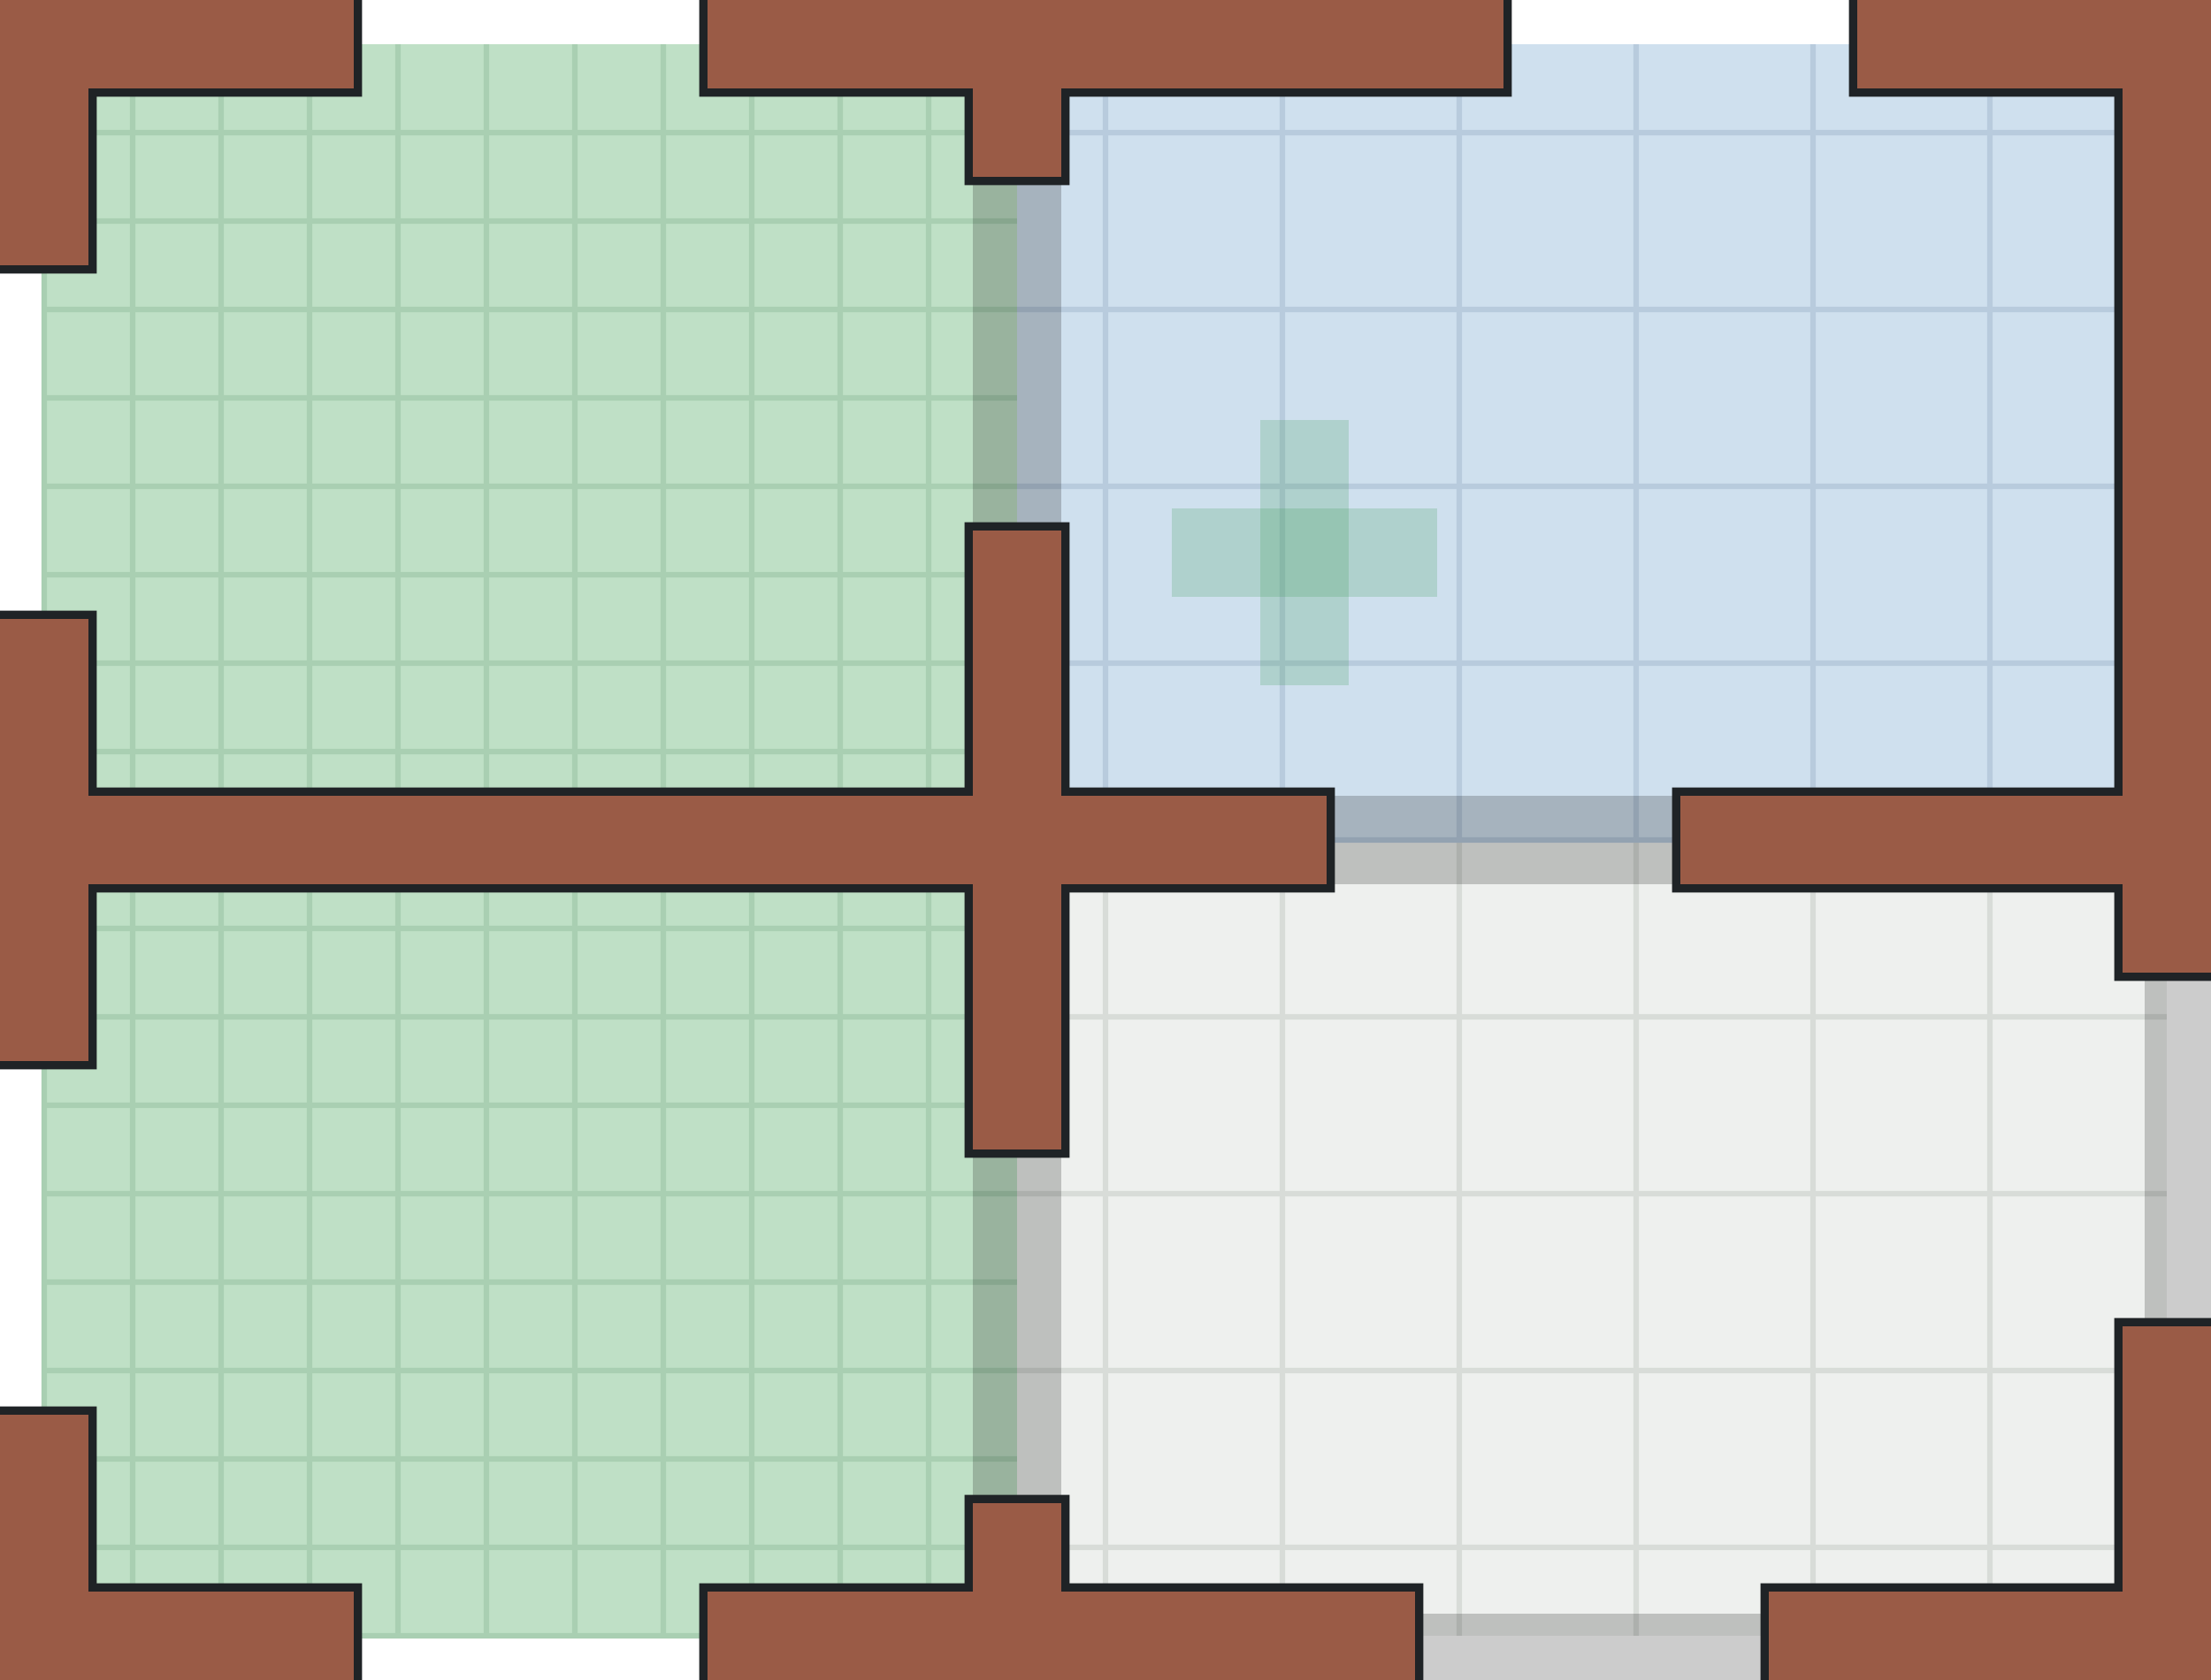
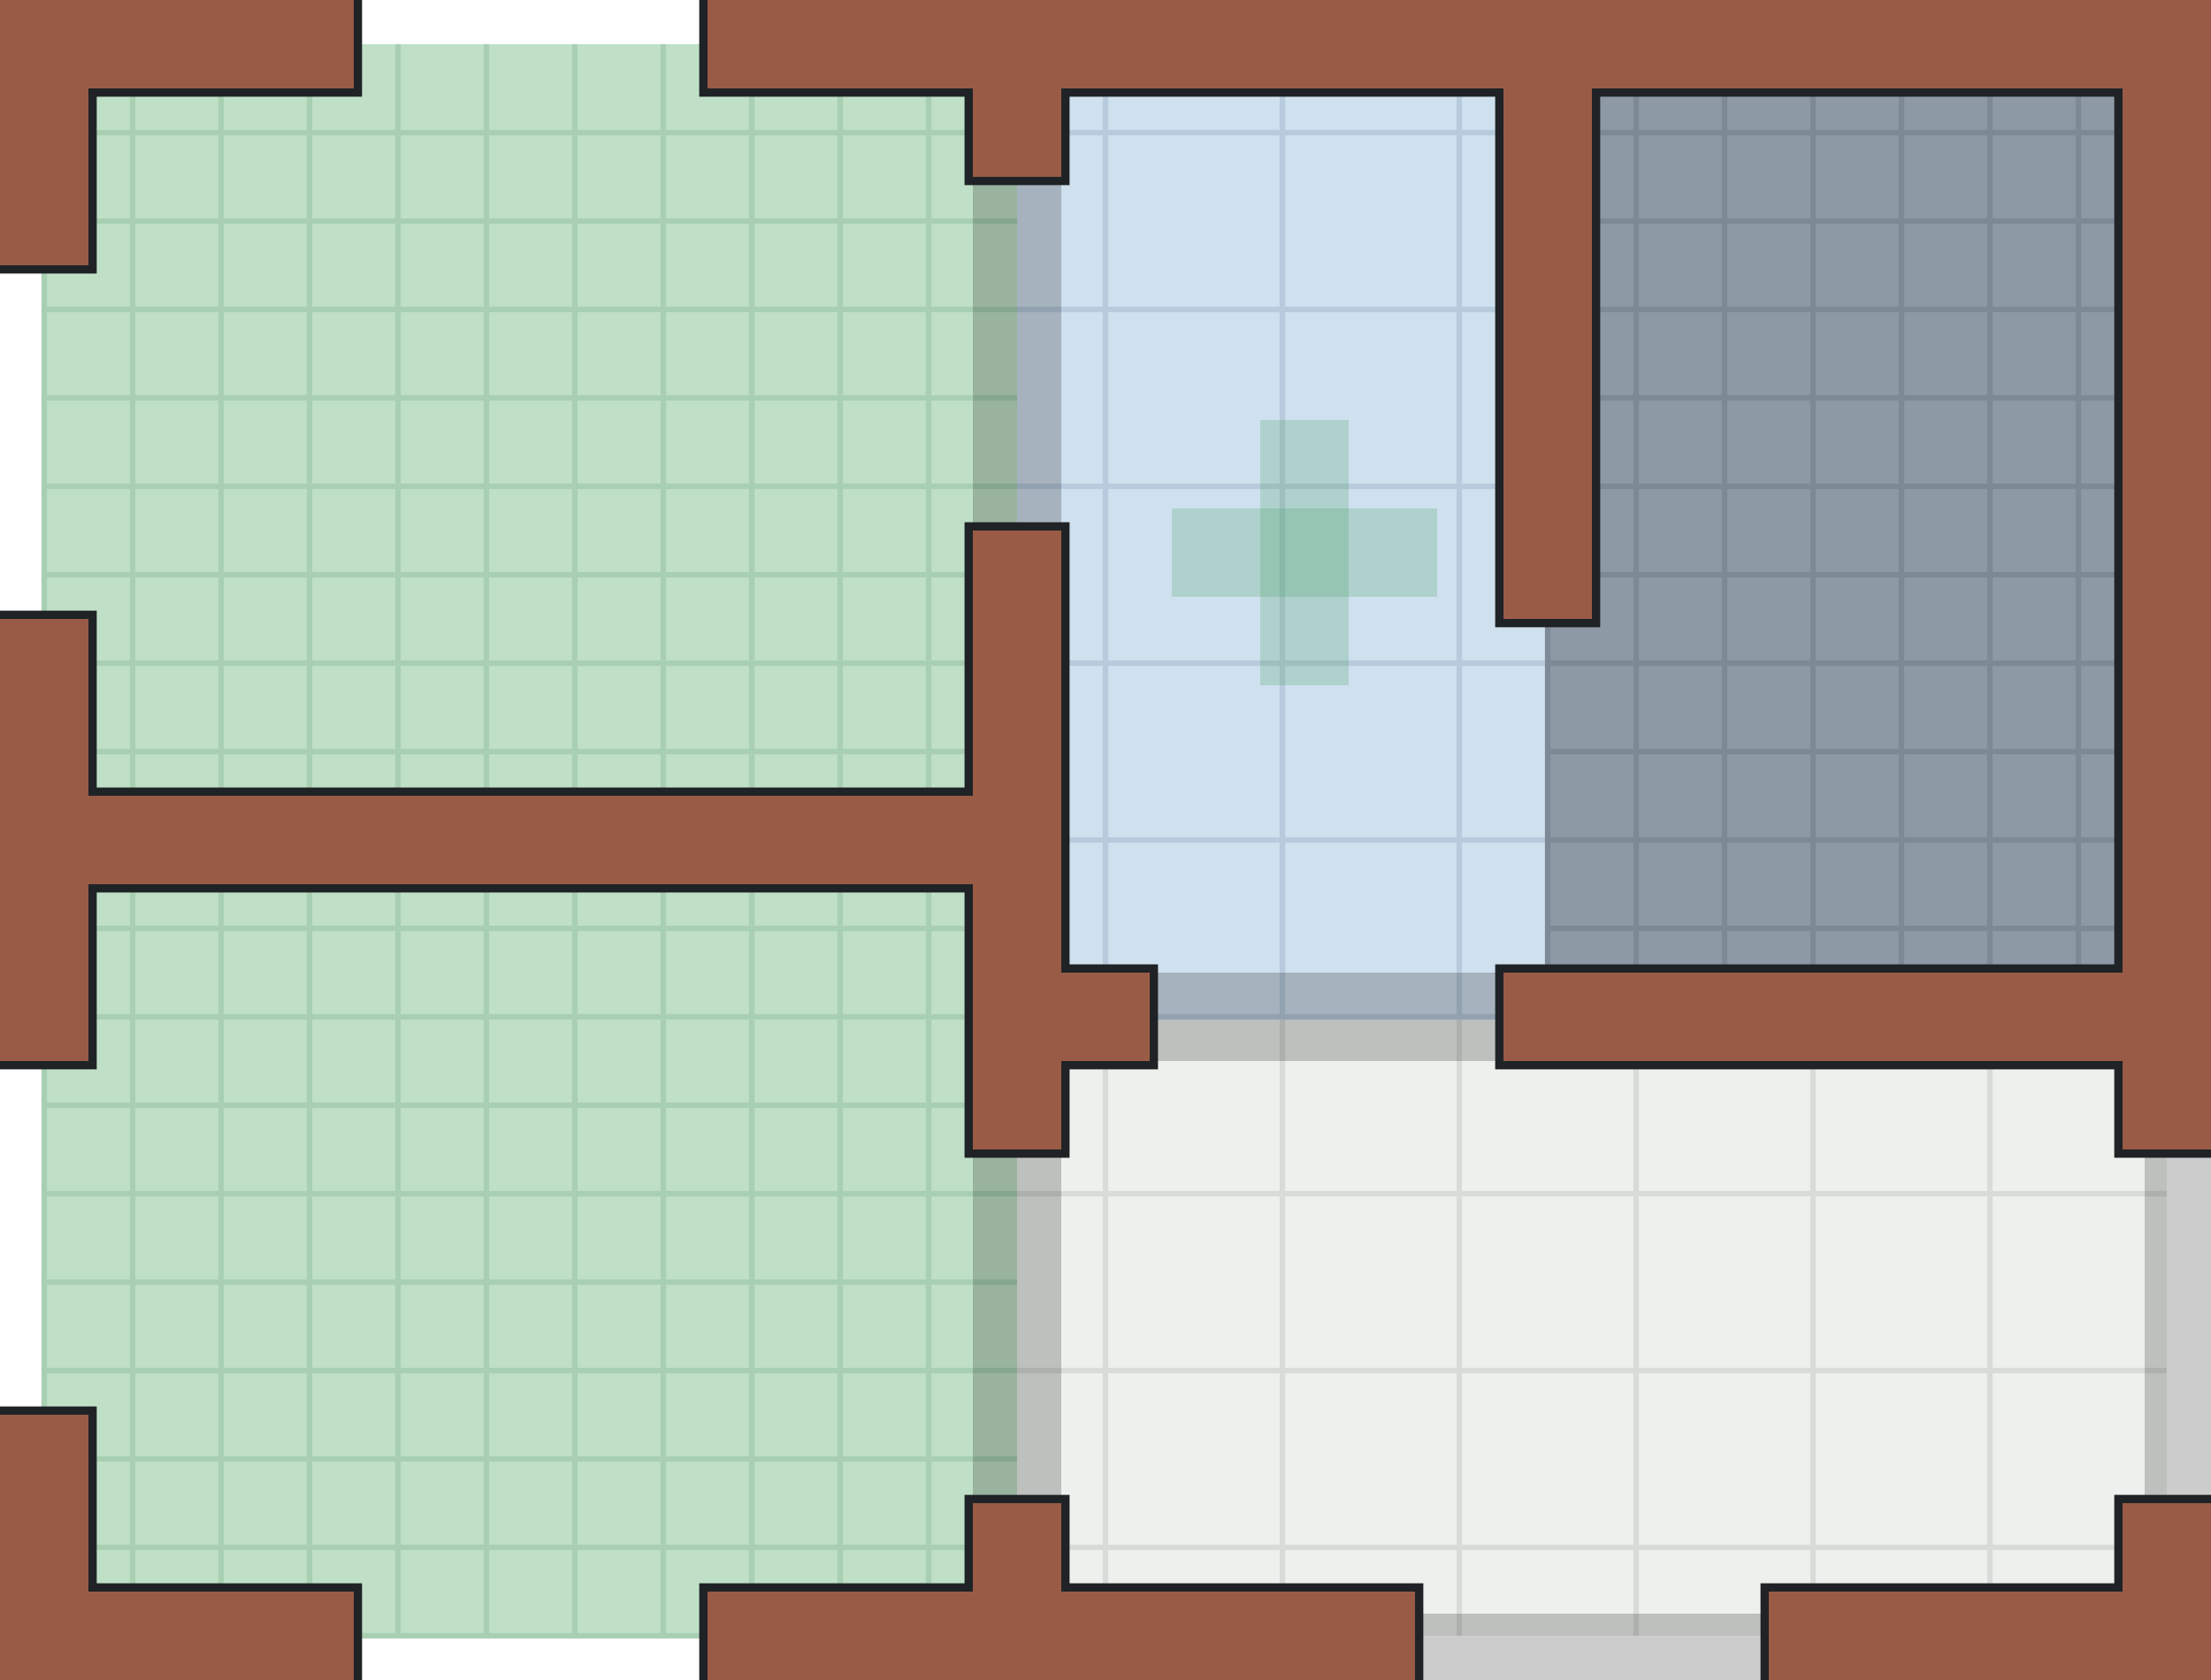
<svg xmlns="http://www.w3.org/2000/svg" width="800" height="608" viewBox="0 0 800 608">
  <rect x="16" y="304" width="352" height="288" fill="#bfe0c6" />
  <path d="M16 304V592M48 304V592M80 304V592M112 304V592M144 304V592M176 304V592M208 304V592M240 304V592M272 304V592M304 304V592M336 304V592M16 592H368M16 560H368M16 528H368M16 496H368M16 464H368M16 432H368M16 400H368M16 368H368M16 336H368" stroke="#a9cfb2" stroke-width="2" fill="none" />
  <rect x="16" y="16" width="352" height="288" fill="#bfe0c6" />
  <path d="M16 16V304M48 16V304M80 16V304M112 16V304M144 16V304M176 16V304M208 16V304M240 16V304M272 16V304M304 16V304M336 16V304M16 304H368M16 272H368M16 240H368M16 208H368M16 176H368M16 144H368M16 112H368M16 80H368M16 48H368" stroke="#a9cfb2" stroke-width="2" fill="none" />
-   <rect x="368" y="304" width="416" height="288" fill="#eef0ee" />
-   <path d="M400 304V592M464 304V592M528 304V592M592 304V592M656 304V592M720 304V592M368 560H784M368 496H784M368 432H784M368 368H784" stroke="#d8dcd8" stroke-width="2" fill="none" />
-   <rect x="368" y="16" width="416" height="288" fill="#cfe0ee" />
-   <path d="M400 16V304M464 16V304M528 16V304M592 16V304M656 16V304M720 16V304M368 304H784M368 240H784M368 176H784M368 112H784M368 48H784" stroke="#b8cbdd" stroke-width="2" fill="none" />
+   <rect x="368" y="368" width="416" height="224" fill="#eef0ee" />
+   <path d="M400 368V592M464 368V592M528 368V592M592 368V592M656 368V592M720 368V592M368 560H784M368 496H784M368 432H784" stroke="#d8dcd8" stroke-width="2" fill="none" />
+   <rect x="368" y="16" width="192" height="352" fill="#cfe0ee" />
+   <path d="M400 16V368M464 16V368M528 16V368M368 368H560M368 304H560M368 240H560M368 176H560M368 112H560M368 48H560" stroke="#b8cbdd" stroke-width="2" fill="none" />
+   <rect x="560" y="16" width="224" height="352" fill="#8d9aa6" />
+   <path d="M560 16V368M592 16V368M624 16V368M656 16V368M688 16V368M720 16V368M752 16V368M560 368H784M560 336H784M560 304H784M560 272H784M560 240H784M560 208H784M560 176H784M560 144H784M560 112H784M560 80H784M560 48H784" stroke="#7d8a96" stroke-width="2" fill="none" />
  <rect x="456" y="152" width="32" height="96" fill="#3f9a5a" fill-opacity="0.22" />
  <rect x="424" y="184" width="96" height="32" fill="#3f9a5a" fill-opacity="0.22" />
  <rect x="512" y="584" width="128" height="32" fill="#00000033" />
-   <rect x="776" y="352" width="32" height="128" fill="#00000033" />
+   <rect x="776" y="416" width="32" height="128" fill="#00000033" />
  <rect x="352" y="416" width="32" height="128" fill="#00000033" />
  <rect x="352" y="64" width="32" height="128" fill="#00000033" />
-   <rect x="480" y="288" width="128" height="32" fill="#00000033" />
+   <rect x="416" y="352" width="128" height="32" fill="#00000033" />
  <rect x="-3" y="573" width="134" height="38" fill="#1f2326" />
  <rect x="253" y="573" width="262" height="38" fill="#1f2326" />
  <rect x="637" y="573" width="166" height="38" fill="#1f2326" />
  <rect x="-3" y="-3" width="134" height="38" fill="#1f2326" />
-   <rect x="253" y="-3" width="294" height="38" fill="#1f2326" />
-   <rect x="669" y="-3" width="134" height="38" fill="#1f2326" />
+   <rect x="253" y="-3" width="550" height="38" fill="#1f2326" />
  <rect x="-3" y="509" width="38" height="70" fill="#1f2326" />
  <rect x="-3" y="221" width="38" height="166" fill="#1f2326" />
  <rect x="-3" y="29" width="38" height="70" fill="#1f2326" />
-   <rect x="765" y="477" width="38" height="102" fill="#1f2326" />
-   <rect x="765" y="29" width="38" height="326" fill="#1f2326" />
+   <rect x="765" y="541" width="38" height="38" fill="#1f2326" />
+   <rect x="765" y="29" width="38" height="390" fill="#1f2326" />
  <rect x="349" y="541" width="38" height="38" fill="#1f2326" />
  <rect x="349" y="189" width="38" height="230" fill="#1f2326" />
  <rect x="349" y="29" width="38" height="38" fill="#1f2326" />
  <rect x="29" y="285" width="326" height="38" fill="#1f2326" />
-   <rect x="381" y="285" width="102" height="38" fill="#1f2326" />
-   <rect x="605" y="285" width="166" height="38" fill="#1f2326" />
+   <rect x="381" y="349" width="38" height="38" fill="#1f2326" />
+   <rect x="541" y="349" width="230" height="38" fill="#1f2326" />
+   <rect x="541" y="29" width="38" height="198" fill="#1f2326" />
  <rect x="0" y="576" width="128" height="32" fill="#9a5b46" />
  <rect x="256" y="576" width="256" height="32" fill="#9a5b46" />
  <rect x="640" y="576" width="160" height="32" fill="#9a5b46" />
  <rect x="0" y="0" width="128" height="32" fill="#9a5b46" />
-   <rect x="256" y="0" width="288" height="32" fill="#9a5b46" />
-   <rect x="672" y="0" width="128" height="32" fill="#9a5b46" />
+   <rect x="256" y="0" width="544" height="32" fill="#9a5b46" />
  <rect x="0" y="512" width="32" height="64" fill="#9a5b46" />
  <rect x="0" y="224" width="32" height="160" fill="#9a5b46" />
  <rect x="0" y="32" width="32" height="64" fill="#9a5b46" />
-   <rect x="768" y="480" width="32" height="96" fill="#9a5b46" />
-   <rect x="768" y="32" width="32" height="320" fill="#9a5b46" />
+   <rect x="768" y="544" width="32" height="32" fill="#9a5b46" />
+   <rect x="768" y="32" width="32" height="384" fill="#9a5b46" />
  <rect x="352" y="544" width="32" height="32" fill="#9a5b46" />
  <rect x="352" y="192" width="32" height="224" fill="#9a5b46" />
  <rect x="352" y="32" width="32" height="32" fill="#9a5b46" />
  <rect x="32" y="288" width="320" height="32" fill="#9a5b46" />
-   <rect x="384" y="288" width="96" height="32" fill="#9a5b46" />
-   <rect x="608" y="288" width="160" height="32" fill="#9a5b46" />
+   <rect x="384" y="352" width="32" height="32" fill="#9a5b46" />
+   <rect x="544" y="352" width="224" height="32" fill="#9a5b46" />
+   <rect x="544" y="32" width="32" height="192" fill="#9a5b46" />
</svg>
